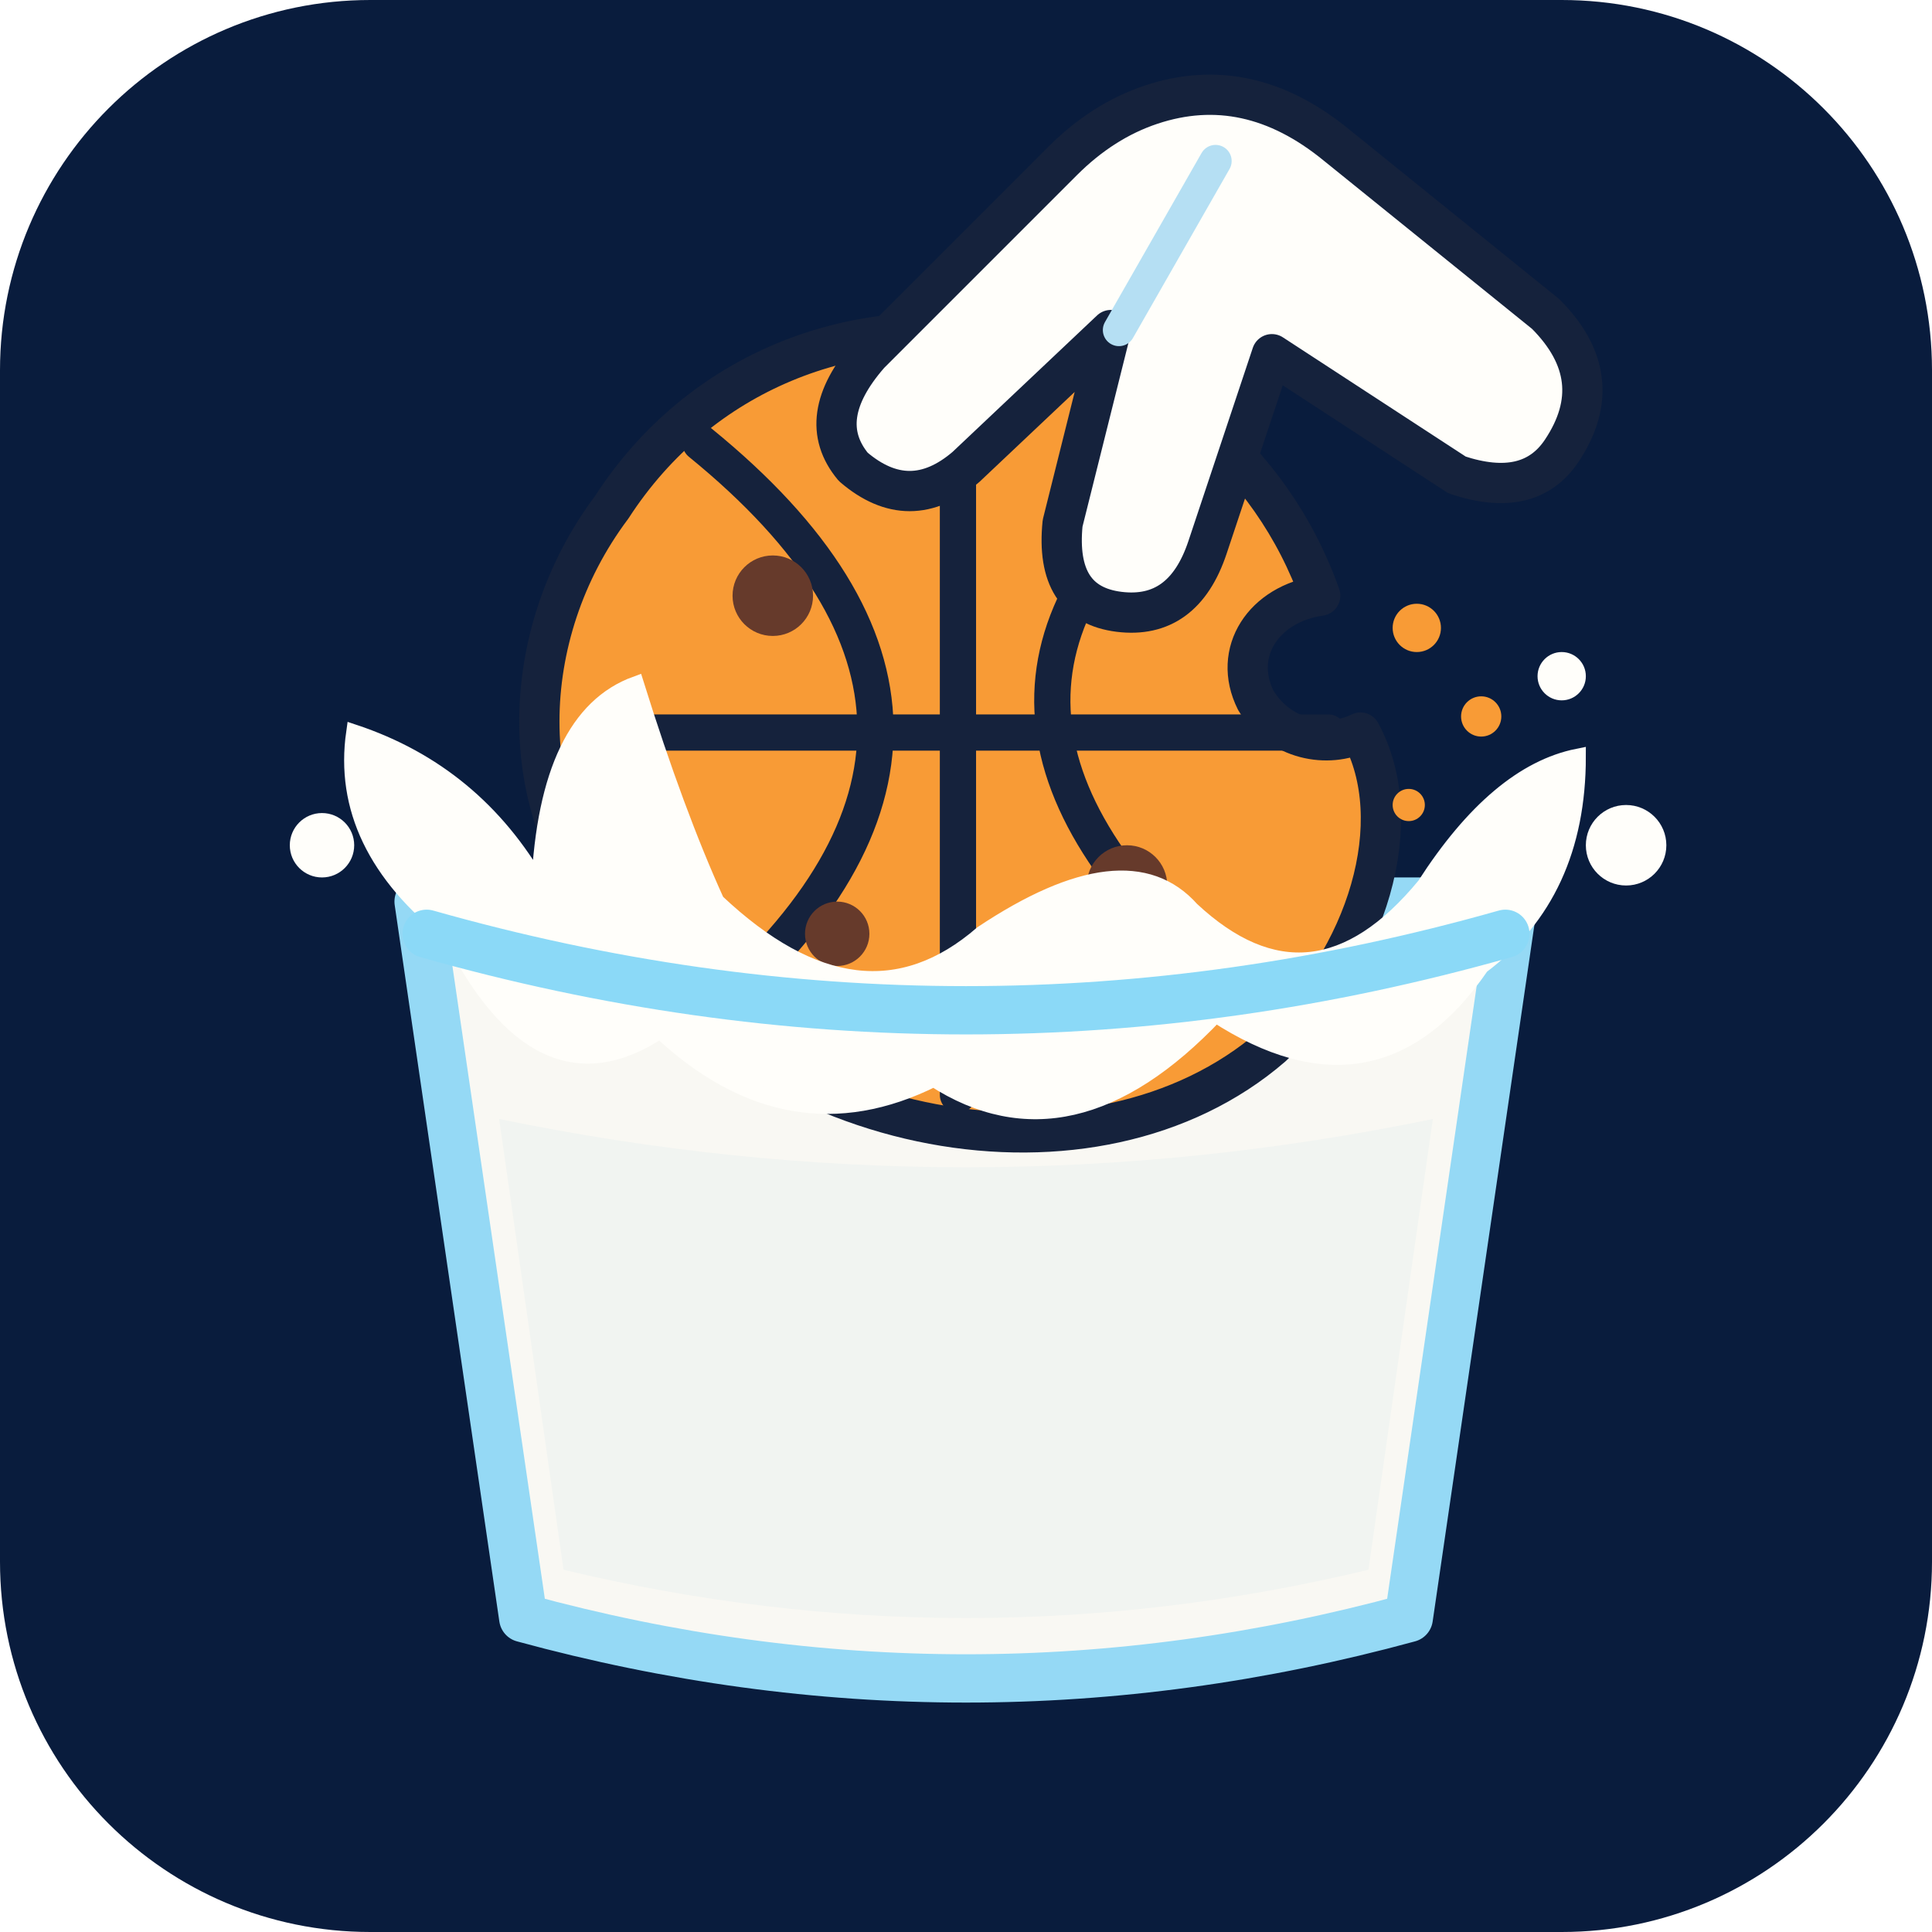
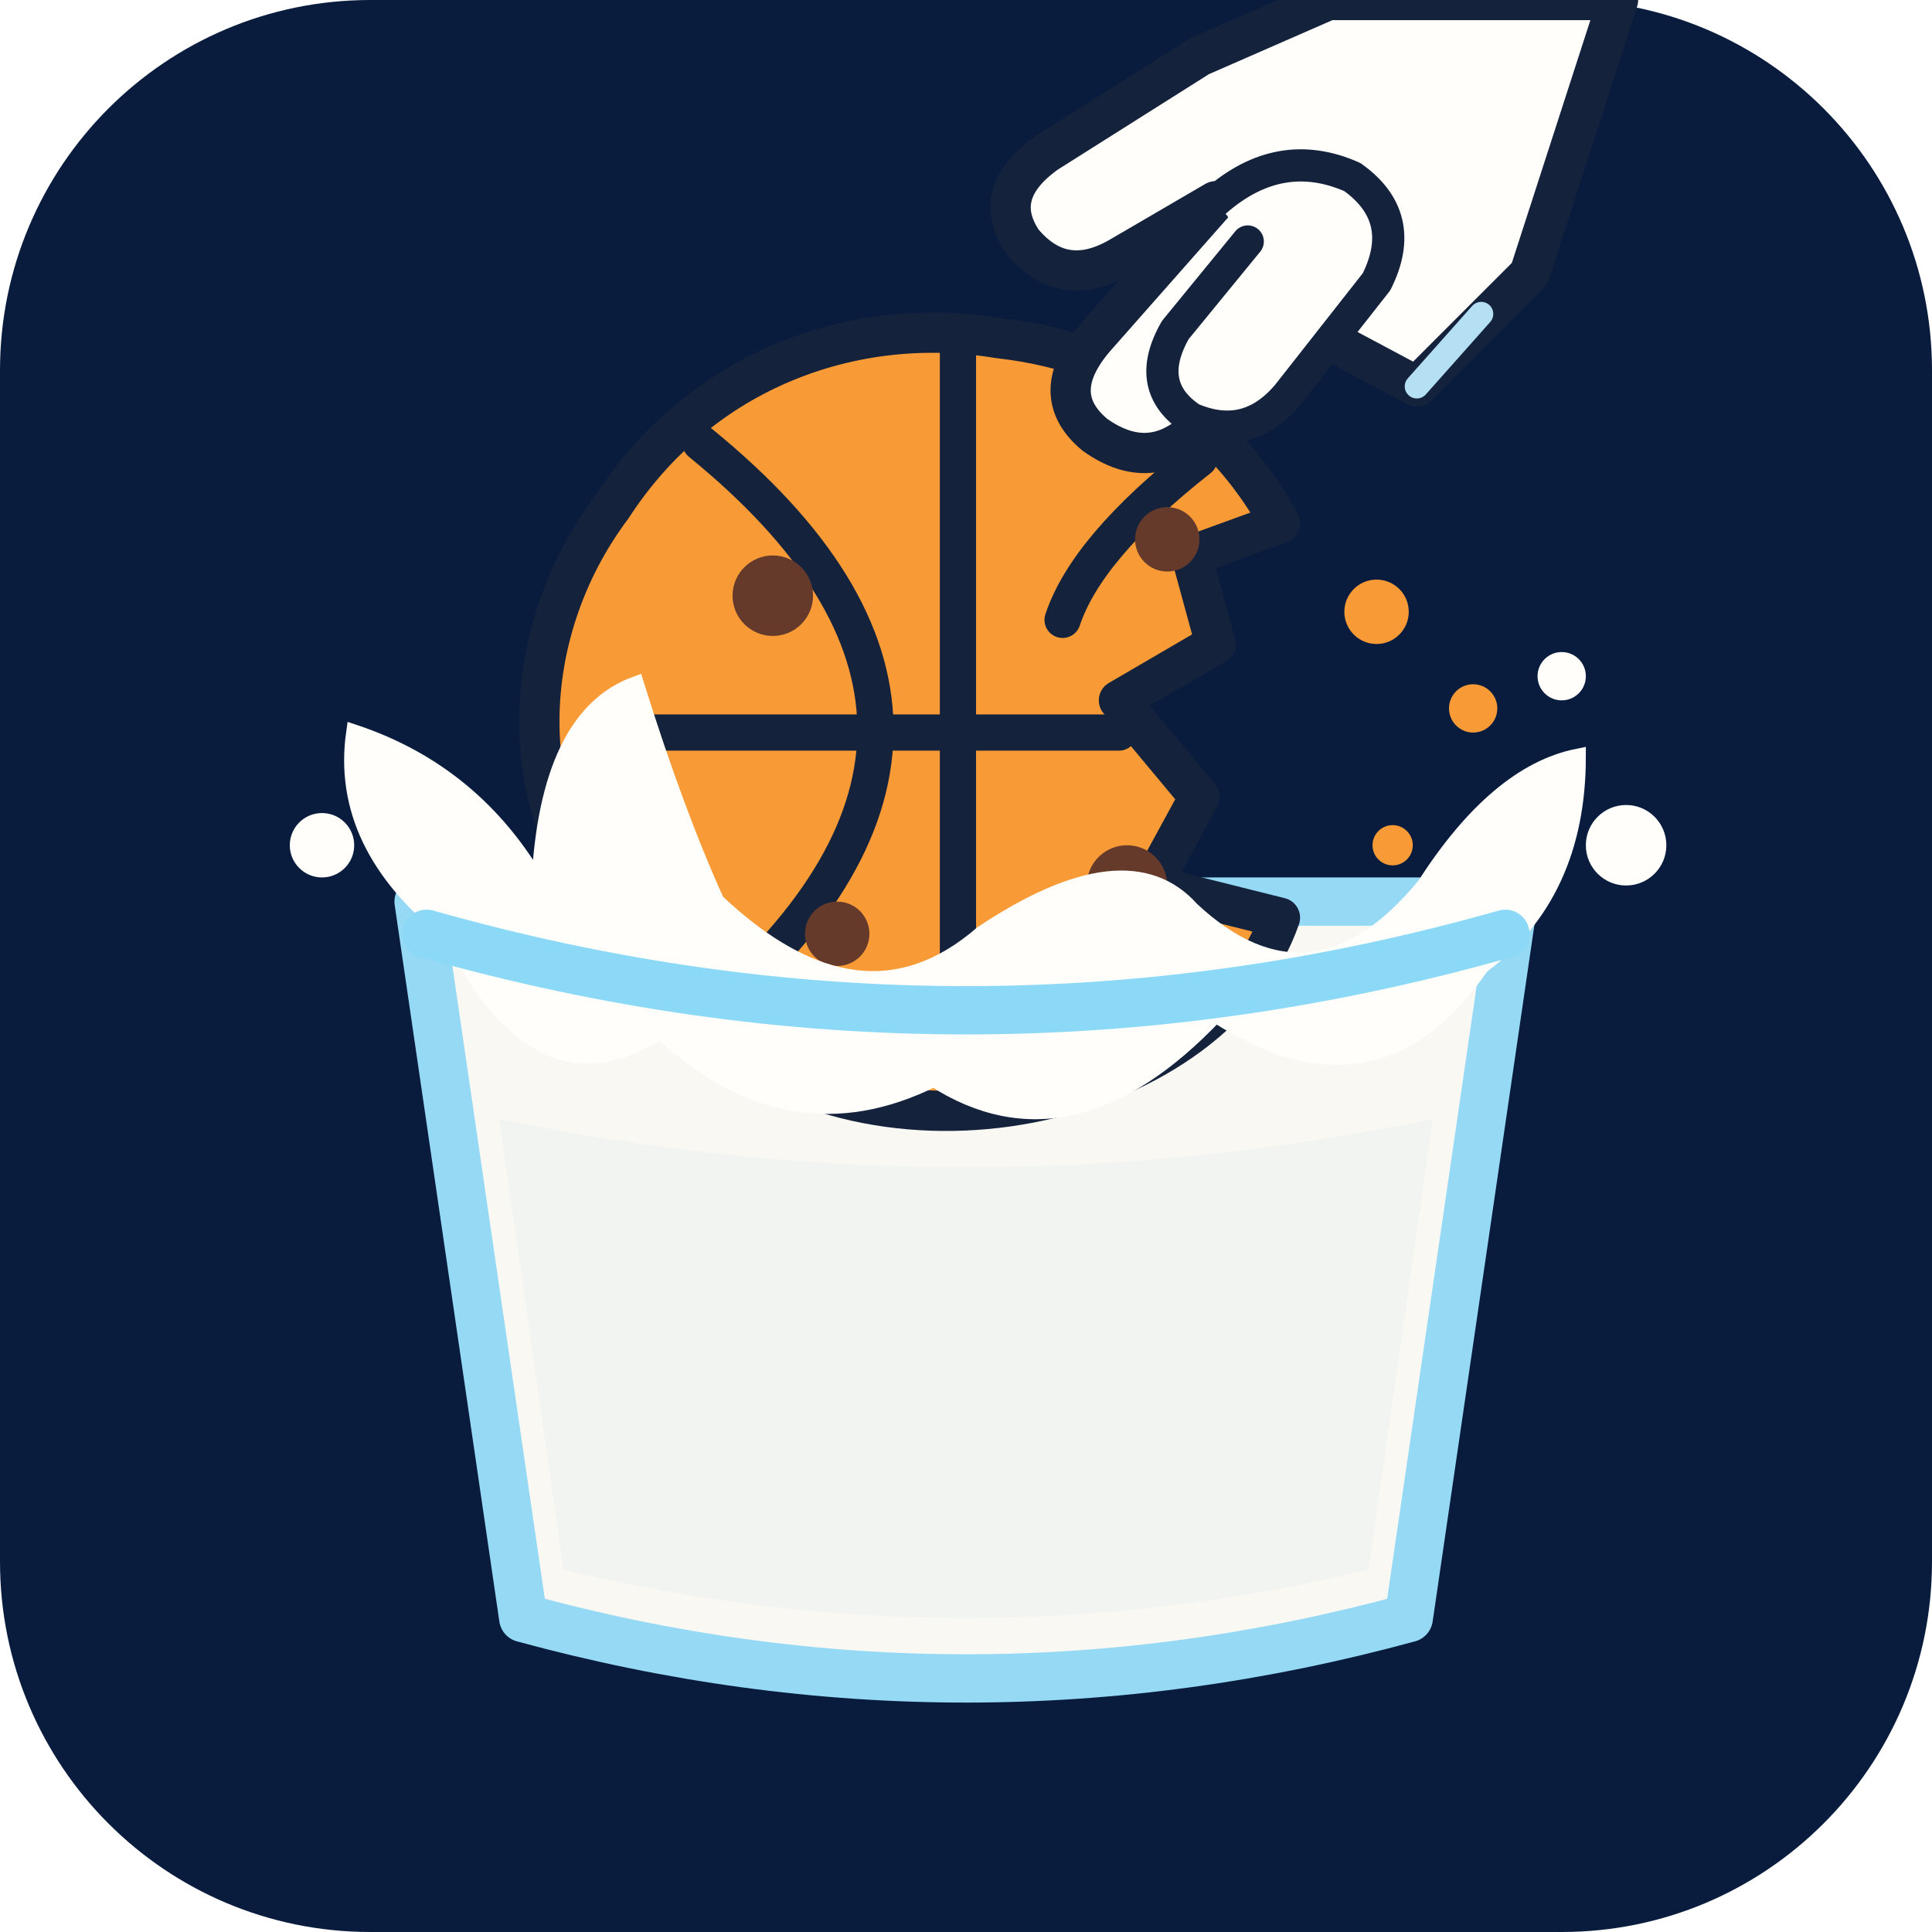
<svg xmlns="http://www.w3.org/2000/svg" viewBox="0 0 240 240" role="img" aria-label="Milkball: hand dunking a bitten basketball cookie into milk">
  <rect width="240" height="240" rx="46" fill="#091c3d" />
  <path d="M52 112L65 201Q120 216 175 201L188 112Z" fill="#f9f8f3" stroke="#95d9f5" stroke-width="6" stroke-linejoin="round" />
  <path d="M62 139Q120 151 178 139L170 195Q120 207 70 195Z" fill="#f1f4f1" />
-   <path d="M76 114C64 101 64 79 76 63C87 46 106 39 124 42C143 44 158 57 164 74C157 75 153 81 156 87C159 92 165 93 169 91C175 102 170 119 158 130C136 149 95 142 76 114Z" fill="#f89b36" stroke="#15223c" stroke-width="5" stroke-linejoin="round" />
-   <path d="M119 43L119 136M74 91L165 91M87 55Q130 90 88 126M149 57Q111 87 152 122" fill="none" stroke="#15223c" stroke-width="4.5" stroke-linecap="round" />
+   <path d="M76 114C64 101 64 79 76 63C87 46 106 39 124 42C142 44 153 54 159 65L148 69L151 80L139 87L149 99L143 110L159 114C151 137 111 147 88 128Q81 122 76 114Z" fill="#f89b36" stroke="#15223c" stroke-width="5" stroke-linejoin="round" />
+   <path d="M119 43L119 136M74 91L139 91M87 55Q130 90 88 126M149 57Q135 68 132 77M146 113Q137 120 135 130" fill="none" stroke="#15223c" stroke-width="4.5" stroke-linecap="round" />
  <g fill="#663a2b">
    <circle cx="96" cy="74" r="5" />
    <circle cx="140" cy="110" r="5" />
    <circle cx="104" cy="116" r="4" />
    <circle cx="145" cy="67" r="4" />
  </g>
-   <path d="M143 13Q155 9 166 18L192 39Q200 47 194 56Q190 62 181 59L158 44L150 68Q147 77 139 76Q131 75 132 65L138 41L120 58Q113 64 106 58Q101 52 108 44L132 20Q137 15 143 13Z" fill="#fffefa" stroke="#15223c" stroke-width="5" stroke-linejoin="round" />
-   <path d="M151 20L139 41" fill="none" stroke="#b5dff3" stroke-width="4" stroke-linecap="round" />
+   <path d="M165 0L201 0L190 34L176 48L161 40L149 53Q143 59 136 54Q130 49 136 42L151 25L139 32Q132 36 127 30Q123 24 130 19L149 7Z" fill="#fffefa" stroke="#15223c" stroke-width="5" stroke-linejoin="round" />
+   <path d="M151 25Q159 18 168 22Q175 27 171 35L160 49Q155 55 148 52Q142 48 146 41L155 30" fill="#fffefa" stroke="#15223c" stroke-width="4" stroke-linecap="round" stroke-linejoin="round" />
+   <path d="M176 48L184 39" fill="none" stroke="#b5dff3" stroke-width="3" stroke-linecap="round" />
  <g fill="#f89b36">
-     <circle cx="176" cy="78" r="3" />
-     <circle cx="184" cy="89" r="2.5" />
-     <circle cx="175" cy="100" r="2" />
+     <circle cx="171" cy="76" r="4" />
+     <circle cx="183" cy="88" r="3" />
+     <circle cx="173" cy="105" r="2.5" />
  </g>
  <path d="M56 116Q42 105 44 91Q59 96 67 110Q68 89 79 85Q84 101 89 112Q107 129 122 116Q140 104 148 113Q163 127 177 110Q186 96 196 94Q196 111 184 120Q171 139 151 126Q133 145 116 134Q98 143 82 128Q67 138 56 116Z" fill="#fffefa" stroke="#fffefa" stroke-width="2" />
  <path d="M53 116Q120 135 187 116" fill="none" stroke="#8bd9f7" stroke-width="6" stroke-linecap="round" />
  <g fill="#fffefa">
    <circle cx="40" cy="105" r="4" />
    <circle cx="202" cy="105" r="5" />
    <circle cx="194" cy="84" r="3" />
  </g>
</svg>
